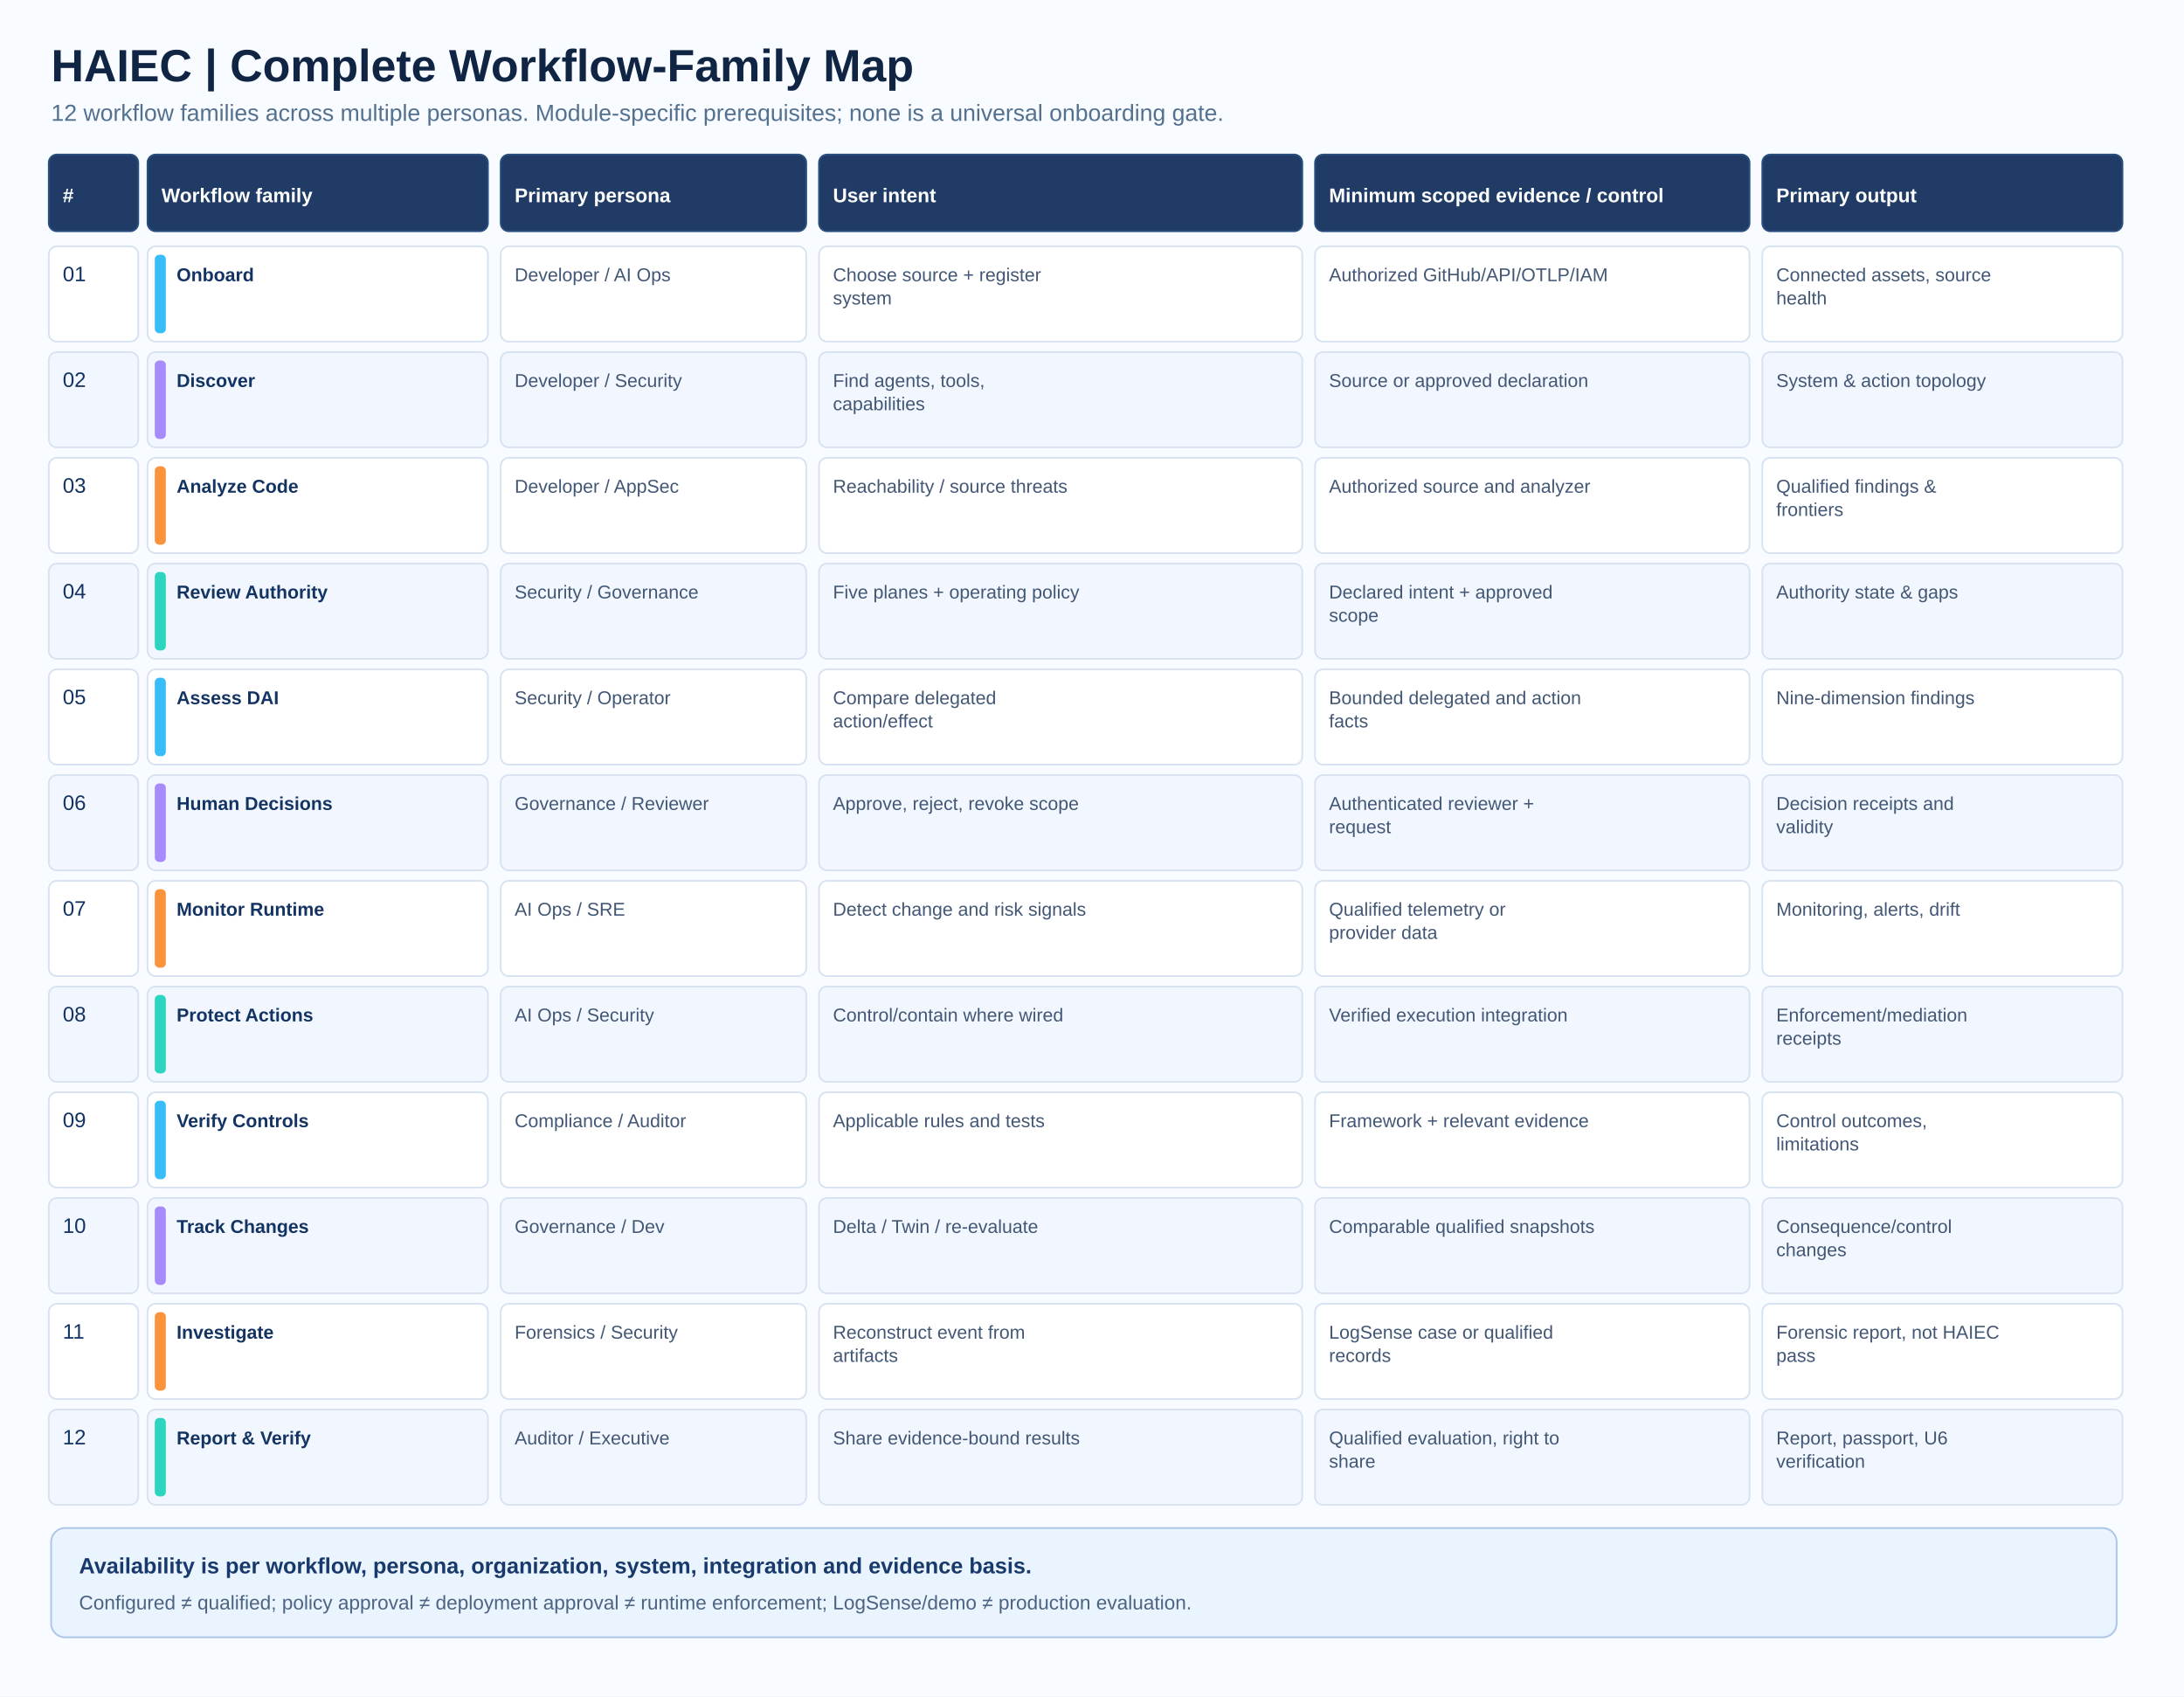
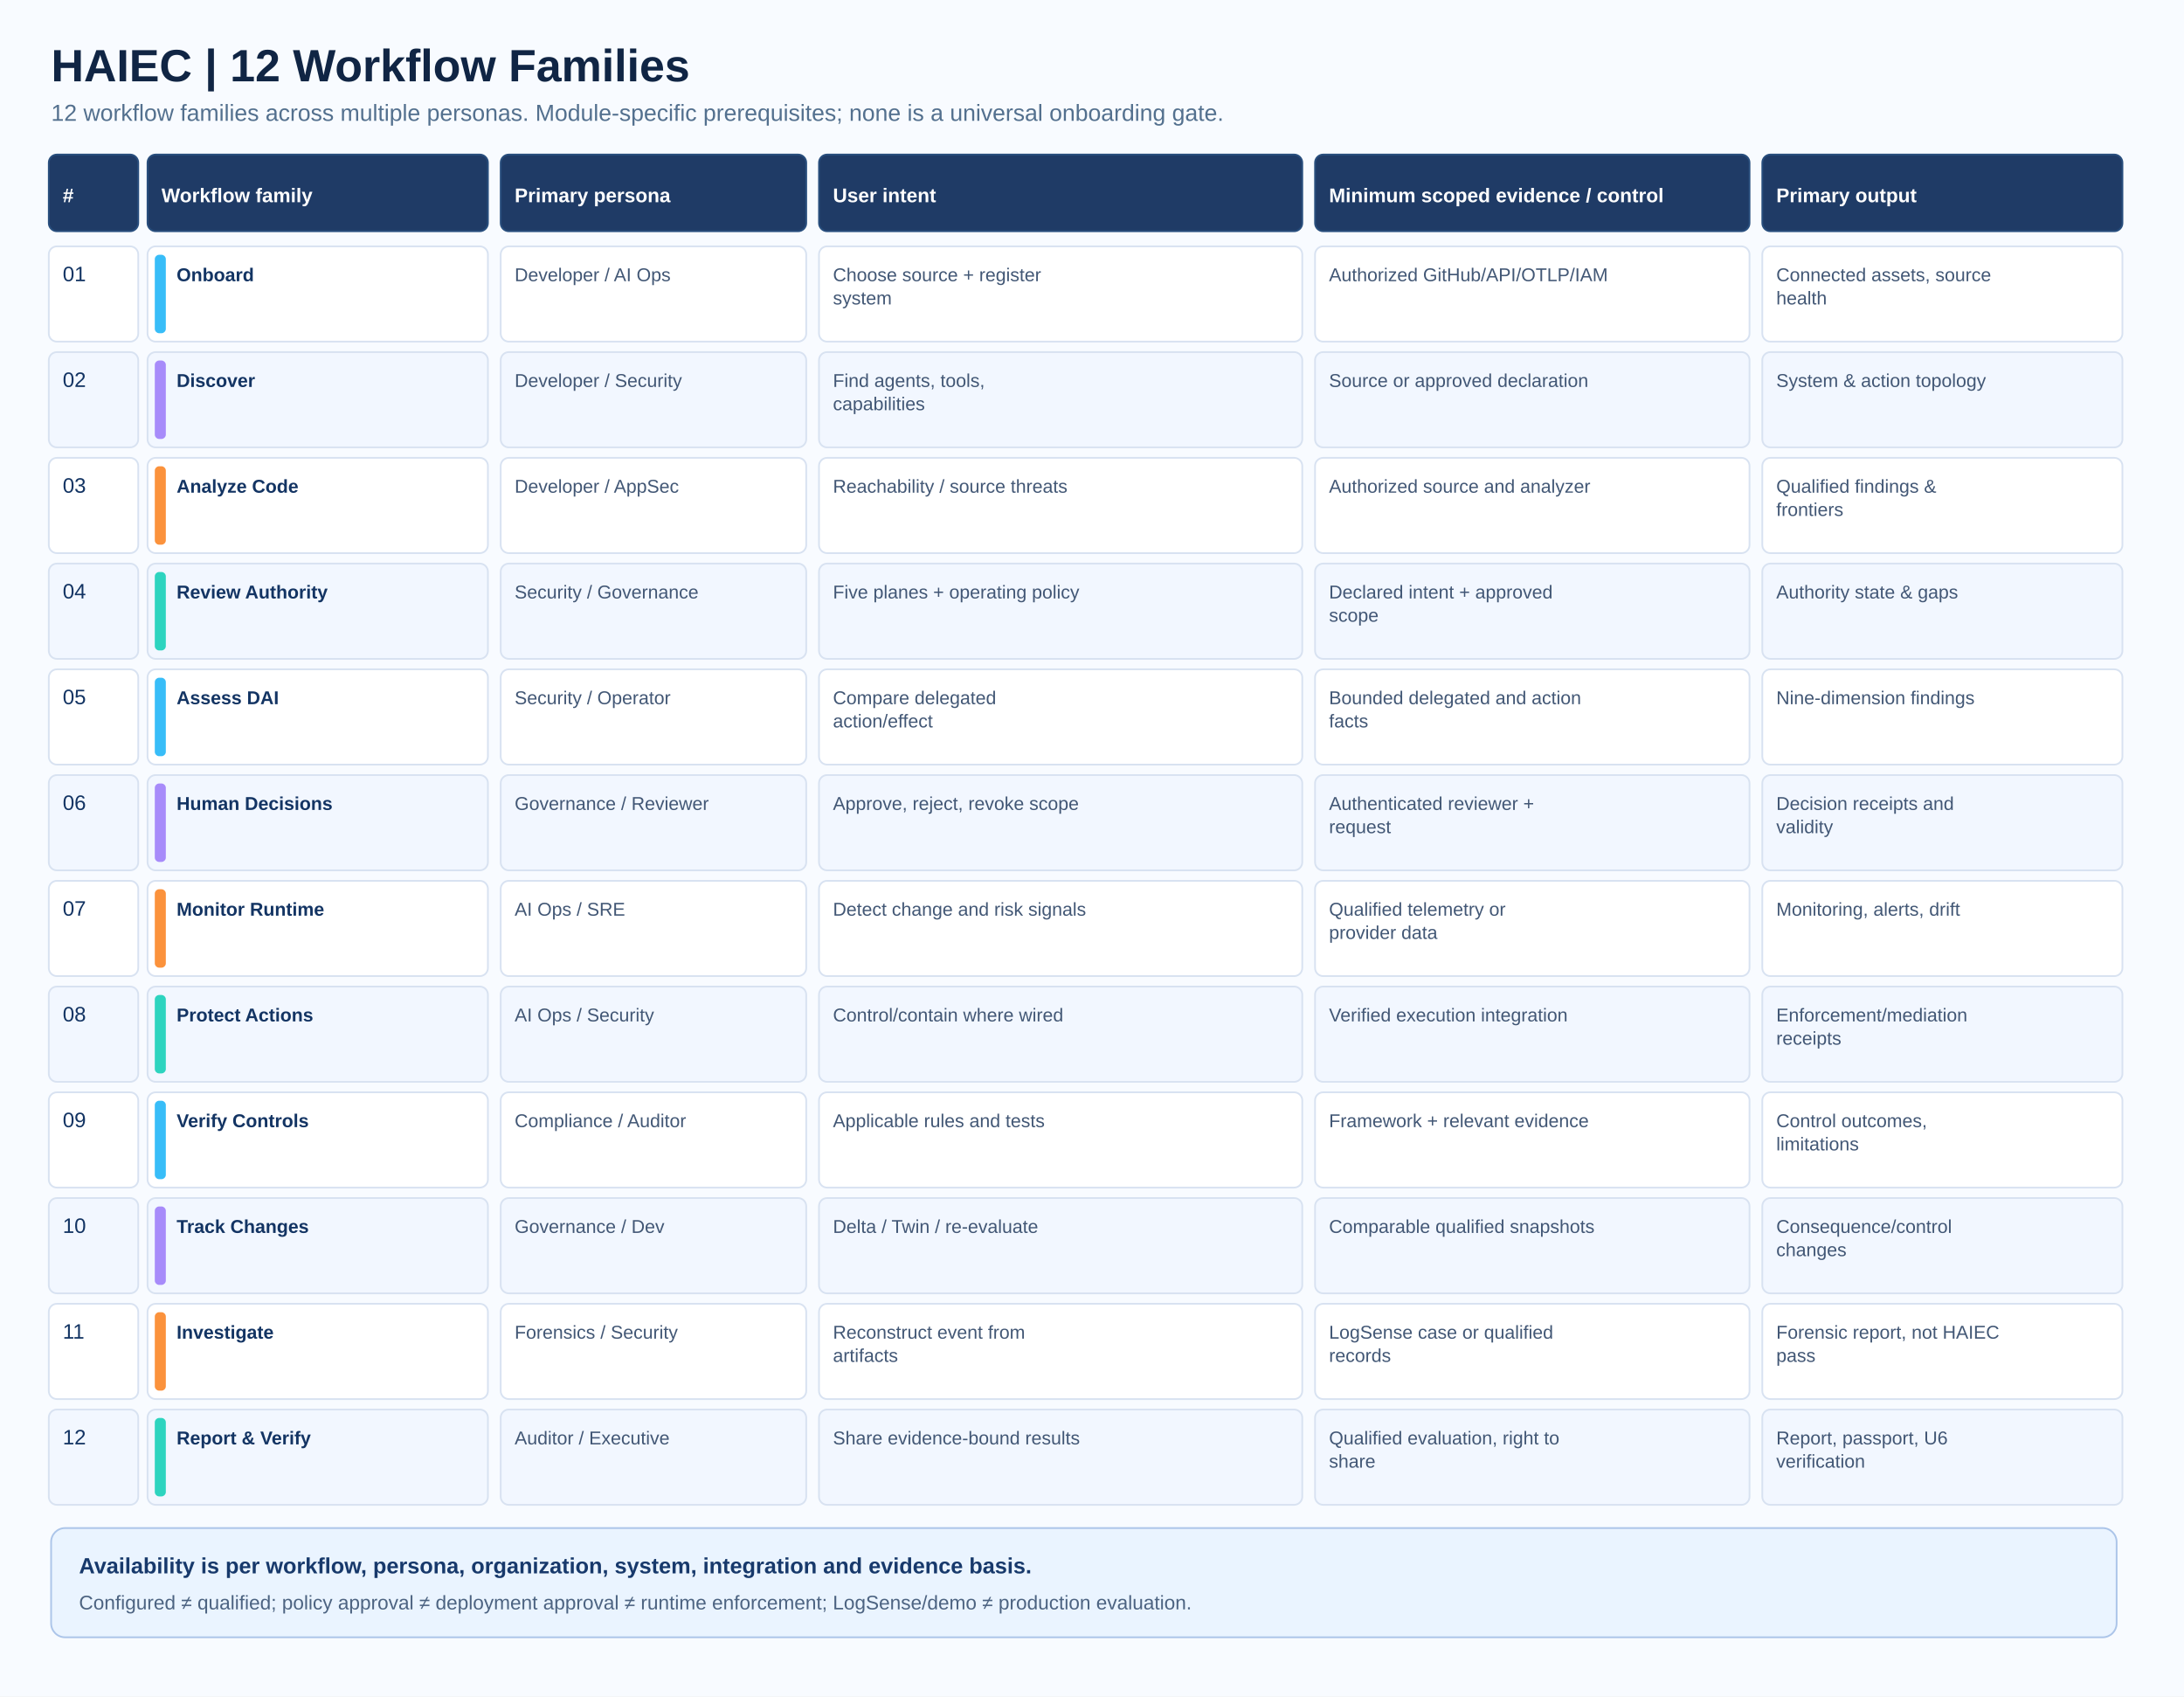
<svg xmlns="http://www.w3.org/2000/svg" viewBox="0 0 1880 1460" role="img" aria-labelledby="title desc">
  <defs>
    <marker id="arrow" markerWidth="9" markerHeight="9" refX="7" refY="4.5" orient="auto">
      <path d="M0 0 L8 4.5 L0 9 Z" fill="#486985" />
    </marker>
  </defs>
  <rect width="1880" height="1460" fill="#f8fbff" />
  <g font-family="Arial, Helvetica, sans-serif">
-     <text x="44" y="70" font-size="39" font-weight="800" fill="#102544" text-anchor="start">HAIEC | Complete Workflow-Family Map</text>
+     <text x="44" y="70" font-size="39" font-weight="800" fill="#102544" text-anchor="start">HAIEC | 12 Workflow Families</text>
    <text x="44" y="104" font-size="20" font-weight="500" fill="#53708e" text-anchor="start">12 workflow families across multiple personas. Module-specific prerequisites; none is a universal onboarding gate.</text>
    <rect x="42" y="133" width="77" height="66" rx="7" fill="#1f3b66" stroke="#284e7d" stroke-width="1.5" />
    <text x="54" y="174" font-size="17" font-weight="700" fill="#fff" text-anchor="start">#</text>
    <rect x="127" y="133" width="293" height="66" rx="7" fill="#1f3b66" stroke="#284e7d" stroke-width="1.5" />
    <text x="139" y="174" font-size="17" font-weight="700" fill="#fff" text-anchor="start">Workflow family</text>
    <rect x="431" y="133" width="263" height="66" rx="7" fill="#1f3b66" stroke="#284e7d" stroke-width="1.5" />
    <text x="443" y="174" font-size="17" font-weight="700" fill="#fff" text-anchor="start">Primary persona</text>
    <rect x="705" y="133" width="416" height="66" rx="7" fill="#1f3b66" stroke="#284e7d" stroke-width="1.5" />
    <text x="717" y="174" font-size="17" font-weight="700" fill="#fff" text-anchor="start">User intent</text>
    <rect x="1132" y="133" width="374" height="66" rx="7" fill="#1f3b66" stroke="#284e7d" stroke-width="1.5" />
    <text x="1144" y="174" font-size="17" font-weight="700" fill="#fff" text-anchor="start">Minimum scoped evidence / control</text>
    <rect x="1517" y="133" width="310" height="66" rx="7" fill="#1f3b66" stroke="#284e7d" stroke-width="1.5" />
    <text x="1529" y="174" font-size="17" font-weight="700" fill="#fff" text-anchor="start">Primary output</text>
    <rect x="42" y="212" width="77" height="82" rx="7" fill="#ffffff" stroke="#d8e2f1" stroke-width="1.5" />
    <text x="54" y="242" font-size="18" font-weight="500" fill="#133463" text-anchor="start">01</text>
    <rect x="127" y="212" width="293" height="82" rx="7" fill="#ffffff" stroke="#d8e2f1" stroke-width="1.5" />
    <rect x="134" y="220" width="8" height="66" rx="3" fill="#38bdf8" stroke="#38bdf8" stroke-width="1.5" />
    <text x="152" y="242" font-size="16" font-weight="700" fill="#133463" text-anchor="start">Onboard</text>
    <rect x="431" y="212" width="263" height="82" rx="7" fill="#ffffff" stroke="#d8e2f1" stroke-width="1.5" />
    <text x="443" y="242" font-size="16" font-weight="500" fill="#425775" text-anchor="start">Developer / AI Ops</text>
    <rect x="705" y="212" width="416" height="82" rx="7" fill="#ffffff" stroke="#d8e2f1" stroke-width="1.5" />
    <text x="717" y="242" font-size="16" font-weight="500" fill="#425775" text-anchor="start">Choose source + register</text>
    <text x="717" y="262" font-size="16" font-weight="500" fill="#425775" text-anchor="start">system</text>
    <rect x="1132" y="212" width="374" height="82" rx="7" fill="#ffffff" stroke="#d8e2f1" stroke-width="1.5" />
    <text x="1144" y="242" font-size="16" font-weight="500" fill="#425775" text-anchor="start">Authorized GitHub/API/OTLP/IAM</text>
    <rect x="1517" y="212" width="310" height="82" rx="7" fill="#ffffff" stroke="#d8e2f1" stroke-width="1.5" />
    <text x="1529" y="242" font-size="16" font-weight="500" fill="#425775" text-anchor="start">Connected assets, source</text>
    <text x="1529" y="262" font-size="16" font-weight="500" fill="#425775" text-anchor="start">health</text>
    <rect x="42" y="303" width="77" height="82" rx="7" fill="#f2f7ff" stroke="#d8e2f1" stroke-width="1.5" />
    <text x="54" y="333" font-size="18" font-weight="500" fill="#133463" text-anchor="start">02</text>
    <rect x="127" y="303" width="293" height="82" rx="7" fill="#f2f7ff" stroke="#d8e2f1" stroke-width="1.5" />
    <rect x="134" y="311" width="8" height="66" rx="3" fill="#a78bfa" stroke="#a78bfa" stroke-width="1.5" />
    <text x="152" y="333" font-size="16" font-weight="700" fill="#133463" text-anchor="start">Discover</text>
    <rect x="431" y="303" width="263" height="82" rx="7" fill="#f2f7ff" stroke="#d8e2f1" stroke-width="1.5" />
    <text x="443" y="333" font-size="16" font-weight="500" fill="#425775" text-anchor="start">Developer / Security</text>
    <rect x="705" y="303" width="416" height="82" rx="7" fill="#f2f7ff" stroke="#d8e2f1" stroke-width="1.5" />
    <text x="717" y="333" font-size="16" font-weight="500" fill="#425775" text-anchor="start">Find agents, tools,</text>
    <text x="717" y="353" font-size="16" font-weight="500" fill="#425775" text-anchor="start">capabilities</text>
    <rect x="1132" y="303" width="374" height="82" rx="7" fill="#f2f7ff" stroke="#d8e2f1" stroke-width="1.5" />
    <text x="1144" y="333" font-size="16" font-weight="500" fill="#425775" text-anchor="start">Source or approved declaration</text>
    <rect x="1517" y="303" width="310" height="82" rx="7" fill="#f2f7ff" stroke="#d8e2f1" stroke-width="1.5" />
    <text x="1529" y="333" font-size="16" font-weight="500" fill="#425775" text-anchor="start">System &amp; action topology</text>
    <rect x="42" y="394" width="77" height="82" rx="7" fill="#ffffff" stroke="#d8e2f1" stroke-width="1.5" />
    <text x="54" y="424" font-size="18" font-weight="500" fill="#133463" text-anchor="start">03</text>
    <rect x="127" y="394" width="293" height="82" rx="7" fill="#ffffff" stroke="#d8e2f1" stroke-width="1.5" />
    <rect x="134" y="402" width="8" height="66" rx="3" fill="#fb923c" stroke="#fb923c" stroke-width="1.5" />
    <text x="152" y="424" font-size="16" font-weight="700" fill="#133463" text-anchor="start">Analyze Code</text>
    <rect x="431" y="394" width="263" height="82" rx="7" fill="#ffffff" stroke="#d8e2f1" stroke-width="1.5" />
    <text x="443" y="424" font-size="16" font-weight="500" fill="#425775" text-anchor="start">Developer / AppSec</text>
    <rect x="705" y="394" width="416" height="82" rx="7" fill="#ffffff" stroke="#d8e2f1" stroke-width="1.5" />
    <text x="717" y="424" font-size="16" font-weight="500" fill="#425775" text-anchor="start">Reachability / source threats</text>
    <rect x="1132" y="394" width="374" height="82" rx="7" fill="#ffffff" stroke="#d8e2f1" stroke-width="1.5" />
    <text x="1144" y="424" font-size="16" font-weight="500" fill="#425775" text-anchor="start">Authorized source and analyzer</text>
    <rect x="1517" y="394" width="310" height="82" rx="7" fill="#ffffff" stroke="#d8e2f1" stroke-width="1.5" />
    <text x="1529" y="424" font-size="16" font-weight="500" fill="#425775" text-anchor="start">Qualified findings &amp;</text>
    <text x="1529" y="444" font-size="16" font-weight="500" fill="#425775" text-anchor="start">frontiers</text>
    <rect x="42" y="485" width="77" height="82" rx="7" fill="#f2f7ff" stroke="#d8e2f1" stroke-width="1.5" />
    <text x="54" y="515" font-size="18" font-weight="500" fill="#133463" text-anchor="start">04</text>
    <rect x="127" y="485" width="293" height="82" rx="7" fill="#f2f7ff" stroke="#d8e2f1" stroke-width="1.5" />
    <rect x="134" y="493" width="8" height="66" rx="3" fill="#2dd4bf" stroke="#2dd4bf" stroke-width="1.5" />
    <text x="152" y="515" font-size="16" font-weight="700" fill="#133463" text-anchor="start">Review Authority</text>
    <rect x="431" y="485" width="263" height="82" rx="7" fill="#f2f7ff" stroke="#d8e2f1" stroke-width="1.5" />
    <text x="443" y="515" font-size="16" font-weight="500" fill="#425775" text-anchor="start">Security / Governance</text>
    <rect x="705" y="485" width="416" height="82" rx="7" fill="#f2f7ff" stroke="#d8e2f1" stroke-width="1.5" />
    <text x="717" y="515" font-size="16" font-weight="500" fill="#425775" text-anchor="start">Five planes + operating policy</text>
    <rect x="1132" y="485" width="374" height="82" rx="7" fill="#f2f7ff" stroke="#d8e2f1" stroke-width="1.5" />
    <text x="1144" y="515" font-size="16" font-weight="500" fill="#425775" text-anchor="start">Declared intent + approved</text>
    <text x="1144" y="535" font-size="16" font-weight="500" fill="#425775" text-anchor="start">scope</text>
    <rect x="1517" y="485" width="310" height="82" rx="7" fill="#f2f7ff" stroke="#d8e2f1" stroke-width="1.5" />
    <text x="1529" y="515" font-size="16" font-weight="500" fill="#425775" text-anchor="start">Authority state &amp; gaps</text>
    <rect x="42" y="576" width="77" height="82" rx="7" fill="#ffffff" stroke="#d8e2f1" stroke-width="1.5" />
    <text x="54" y="606" font-size="18" font-weight="500" fill="#133463" text-anchor="start">05</text>
    <rect x="127" y="576" width="293" height="82" rx="7" fill="#ffffff" stroke="#d8e2f1" stroke-width="1.5" />
    <rect x="134" y="584" width="8" height="66" rx="3" fill="#38bdf8" stroke="#38bdf8" stroke-width="1.5" />
    <text x="152" y="606" font-size="16" font-weight="700" fill="#133463" text-anchor="start">Assess DAI</text>
    <rect x="431" y="576" width="263" height="82" rx="7" fill="#ffffff" stroke="#d8e2f1" stroke-width="1.5" />
    <text x="443" y="606" font-size="16" font-weight="500" fill="#425775" text-anchor="start">Security / Operator</text>
    <rect x="705" y="576" width="416" height="82" rx="7" fill="#ffffff" stroke="#d8e2f1" stroke-width="1.5" />
    <text x="717" y="606" font-size="16" font-weight="500" fill="#425775" text-anchor="start">Compare delegated</text>
    <text x="717" y="626" font-size="16" font-weight="500" fill="#425775" text-anchor="start">action/effect</text>
    <rect x="1132" y="576" width="374" height="82" rx="7" fill="#ffffff" stroke="#d8e2f1" stroke-width="1.5" />
    <text x="1144" y="606" font-size="16" font-weight="500" fill="#425775" text-anchor="start">Bounded delegated and action</text>
    <text x="1144" y="626" font-size="16" font-weight="500" fill="#425775" text-anchor="start">facts</text>
    <rect x="1517" y="576" width="310" height="82" rx="7" fill="#ffffff" stroke="#d8e2f1" stroke-width="1.5" />
    <text x="1529" y="606" font-size="16" font-weight="500" fill="#425775" text-anchor="start">Nine-dimension findings</text>
    <rect x="42" y="667" width="77" height="82" rx="7" fill="#f2f7ff" stroke="#d8e2f1" stroke-width="1.5" />
    <text x="54" y="697" font-size="18" font-weight="500" fill="#133463" text-anchor="start">06</text>
    <rect x="127" y="667" width="293" height="82" rx="7" fill="#f2f7ff" stroke="#d8e2f1" stroke-width="1.5" />
    <rect x="134" y="675" width="8" height="66" rx="3" fill="#a78bfa" stroke="#a78bfa" stroke-width="1.5" />
    <text x="152" y="697" font-size="16" font-weight="700" fill="#133463" text-anchor="start">Human Decisions</text>
    <rect x="431" y="667" width="263" height="82" rx="7" fill="#f2f7ff" stroke="#d8e2f1" stroke-width="1.5" />
    <text x="443" y="697" font-size="16" font-weight="500" fill="#425775" text-anchor="start">Governance / Reviewer</text>
    <rect x="705" y="667" width="416" height="82" rx="7" fill="#f2f7ff" stroke="#d8e2f1" stroke-width="1.5" />
    <text x="717" y="697" font-size="16" font-weight="500" fill="#425775" text-anchor="start">Approve, reject, revoke scope</text>
    <rect x="1132" y="667" width="374" height="82" rx="7" fill="#f2f7ff" stroke="#d8e2f1" stroke-width="1.5" />
    <text x="1144" y="697" font-size="16" font-weight="500" fill="#425775" text-anchor="start">Authenticated reviewer +</text>
    <text x="1144" y="717" font-size="16" font-weight="500" fill="#425775" text-anchor="start">request</text>
    <rect x="1517" y="667" width="310" height="82" rx="7" fill="#f2f7ff" stroke="#d8e2f1" stroke-width="1.5" />
    <text x="1529" y="697" font-size="16" font-weight="500" fill="#425775" text-anchor="start">Decision receipts and</text>
    <text x="1529" y="717" font-size="16" font-weight="500" fill="#425775" text-anchor="start">validity</text>
    <rect x="42" y="758" width="77" height="82" rx="7" fill="#ffffff" stroke="#d8e2f1" stroke-width="1.5" />
    <text x="54" y="788" font-size="18" font-weight="500" fill="#133463" text-anchor="start">07</text>
    <rect x="127" y="758" width="293" height="82" rx="7" fill="#ffffff" stroke="#d8e2f1" stroke-width="1.5" />
    <rect x="134" y="766" width="8" height="66" rx="3" fill="#fb923c" stroke="#fb923c" stroke-width="1.5" />
    <text x="152" y="788" font-size="16" font-weight="700" fill="#133463" text-anchor="start">Monitor Runtime</text>
    <rect x="431" y="758" width="263" height="82" rx="7" fill="#ffffff" stroke="#d8e2f1" stroke-width="1.5" />
    <text x="443" y="788" font-size="16" font-weight="500" fill="#425775" text-anchor="start">AI Ops / SRE</text>
    <rect x="705" y="758" width="416" height="82" rx="7" fill="#ffffff" stroke="#d8e2f1" stroke-width="1.5" />
    <text x="717" y="788" font-size="16" font-weight="500" fill="#425775" text-anchor="start">Detect change and risk signals</text>
    <rect x="1132" y="758" width="374" height="82" rx="7" fill="#ffffff" stroke="#d8e2f1" stroke-width="1.5" />
    <text x="1144" y="788" font-size="16" font-weight="500" fill="#425775" text-anchor="start">Qualified telemetry or</text>
    <text x="1144" y="808" font-size="16" font-weight="500" fill="#425775" text-anchor="start">provider data</text>
    <rect x="1517" y="758" width="310" height="82" rx="7" fill="#ffffff" stroke="#d8e2f1" stroke-width="1.5" />
    <text x="1529" y="788" font-size="16" font-weight="500" fill="#425775" text-anchor="start">Monitoring, alerts, drift</text>
    <rect x="42" y="849" width="77" height="82" rx="7" fill="#f2f7ff" stroke="#d8e2f1" stroke-width="1.5" />
    <text x="54" y="879" font-size="18" font-weight="500" fill="#133463" text-anchor="start">08</text>
    <rect x="127" y="849" width="293" height="82" rx="7" fill="#f2f7ff" stroke="#d8e2f1" stroke-width="1.5" />
    <rect x="134" y="857" width="8" height="66" rx="3" fill="#2dd4bf" stroke="#2dd4bf" stroke-width="1.5" />
    <text x="152" y="879" font-size="16" font-weight="700" fill="#133463" text-anchor="start">Protect Actions</text>
    <rect x="431" y="849" width="263" height="82" rx="7" fill="#f2f7ff" stroke="#d8e2f1" stroke-width="1.5" />
    <text x="443" y="879" font-size="16" font-weight="500" fill="#425775" text-anchor="start">AI Ops / Security</text>
    <rect x="705" y="849" width="416" height="82" rx="7" fill="#f2f7ff" stroke="#d8e2f1" stroke-width="1.5" />
    <text x="717" y="879" font-size="16" font-weight="500" fill="#425775" text-anchor="start">Control/contain where wired</text>
    <rect x="1132" y="849" width="374" height="82" rx="7" fill="#f2f7ff" stroke="#d8e2f1" stroke-width="1.5" />
    <text x="1144" y="879" font-size="16" font-weight="500" fill="#425775" text-anchor="start">Verified execution integration</text>
    <rect x="1517" y="849" width="310" height="82" rx="7" fill="#f2f7ff" stroke="#d8e2f1" stroke-width="1.5" />
    <text x="1529" y="879" font-size="16" font-weight="500" fill="#425775" text-anchor="start">Enforcement/mediation</text>
    <text x="1529" y="899" font-size="16" font-weight="500" fill="#425775" text-anchor="start">receipts</text>
    <rect x="42" y="940" width="77" height="82" rx="7" fill="#ffffff" stroke="#d8e2f1" stroke-width="1.5" />
    <text x="54" y="970" font-size="18" font-weight="500" fill="#133463" text-anchor="start">09</text>
    <rect x="127" y="940" width="293" height="82" rx="7" fill="#ffffff" stroke="#d8e2f1" stroke-width="1.5" />
    <rect x="134" y="948" width="8" height="66" rx="3" fill="#38bdf8" stroke="#38bdf8" stroke-width="1.5" />
    <text x="152" y="970" font-size="16" font-weight="700" fill="#133463" text-anchor="start">Verify Controls</text>
    <rect x="431" y="940" width="263" height="82" rx="7" fill="#ffffff" stroke="#d8e2f1" stroke-width="1.5" />
    <text x="443" y="970" font-size="16" font-weight="500" fill="#425775" text-anchor="start">Compliance / Auditor</text>
    <rect x="705" y="940" width="416" height="82" rx="7" fill="#ffffff" stroke="#d8e2f1" stroke-width="1.5" />
    <text x="717" y="970" font-size="16" font-weight="500" fill="#425775" text-anchor="start">Applicable rules and tests</text>
    <rect x="1132" y="940" width="374" height="82" rx="7" fill="#ffffff" stroke="#d8e2f1" stroke-width="1.5" />
    <text x="1144" y="970" font-size="16" font-weight="500" fill="#425775" text-anchor="start">Framework + relevant evidence</text>
    <rect x="1517" y="940" width="310" height="82" rx="7" fill="#ffffff" stroke="#d8e2f1" stroke-width="1.5" />
    <text x="1529" y="970" font-size="16" font-weight="500" fill="#425775" text-anchor="start">Control outcomes,</text>
    <text x="1529" y="990" font-size="16" font-weight="500" fill="#425775" text-anchor="start">limitations</text>
    <rect x="42" y="1031" width="77" height="82" rx="7" fill="#f2f7ff" stroke="#d8e2f1" stroke-width="1.5" />
    <text x="54" y="1061" font-size="18" font-weight="500" fill="#133463" text-anchor="start">10</text>
    <rect x="127" y="1031" width="293" height="82" rx="7" fill="#f2f7ff" stroke="#d8e2f1" stroke-width="1.5" />
    <rect x="134" y="1039" width="8" height="66" rx="3" fill="#a78bfa" stroke="#a78bfa" stroke-width="1.5" />
    <text x="152" y="1061" font-size="16" font-weight="700" fill="#133463" text-anchor="start">Track Changes</text>
    <rect x="431" y="1031" width="263" height="82" rx="7" fill="#f2f7ff" stroke="#d8e2f1" stroke-width="1.5" />
    <text x="443" y="1061" font-size="16" font-weight="500" fill="#425775" text-anchor="start">Governance / Dev</text>
    <rect x="705" y="1031" width="416" height="82" rx="7" fill="#f2f7ff" stroke="#d8e2f1" stroke-width="1.5" />
    <text x="717" y="1061" font-size="16" font-weight="500" fill="#425775" text-anchor="start">Delta / Twin / re-evaluate</text>
    <rect x="1132" y="1031" width="374" height="82" rx="7" fill="#f2f7ff" stroke="#d8e2f1" stroke-width="1.5" />
    <text x="1144" y="1061" font-size="16" font-weight="500" fill="#425775" text-anchor="start">Comparable qualified snapshots</text>
    <rect x="1517" y="1031" width="310" height="82" rx="7" fill="#f2f7ff" stroke="#d8e2f1" stroke-width="1.5" />
    <text x="1529" y="1061" font-size="16" font-weight="500" fill="#425775" text-anchor="start">Consequence/control</text>
    <text x="1529" y="1081" font-size="16" font-weight="500" fill="#425775" text-anchor="start">changes</text>
    <rect x="42" y="1122" width="77" height="82" rx="7" fill="#ffffff" stroke="#d8e2f1" stroke-width="1.5" />
    <text x="54" y="1152" font-size="18" font-weight="500" fill="#133463" text-anchor="start">11</text>
    <rect x="127" y="1122" width="293" height="82" rx="7" fill="#ffffff" stroke="#d8e2f1" stroke-width="1.5" />
    <rect x="134" y="1130" width="8" height="66" rx="3" fill="#fb923c" stroke="#fb923c" stroke-width="1.5" />
    <text x="152" y="1152" font-size="16" font-weight="700" fill="#133463" text-anchor="start">Investigate</text>
    <rect x="431" y="1122" width="263" height="82" rx="7" fill="#ffffff" stroke="#d8e2f1" stroke-width="1.5" />
    <text x="443" y="1152" font-size="16" font-weight="500" fill="#425775" text-anchor="start">Forensics / Security</text>
    <rect x="705" y="1122" width="416" height="82" rx="7" fill="#ffffff" stroke="#d8e2f1" stroke-width="1.5" />
    <text x="717" y="1152" font-size="16" font-weight="500" fill="#425775" text-anchor="start">Reconstruct event from</text>
    <text x="717" y="1172" font-size="16" font-weight="500" fill="#425775" text-anchor="start">artifacts</text>
    <rect x="1132" y="1122" width="374" height="82" rx="7" fill="#ffffff" stroke="#d8e2f1" stroke-width="1.5" />
    <text x="1144" y="1152" font-size="16" font-weight="500" fill="#425775" text-anchor="start">LogSense case or qualified</text>
    <text x="1144" y="1172" font-size="16" font-weight="500" fill="#425775" text-anchor="start">records</text>
    <rect x="1517" y="1122" width="310" height="82" rx="7" fill="#ffffff" stroke="#d8e2f1" stroke-width="1.5" />
    <text x="1529" y="1152" font-size="16" font-weight="500" fill="#425775" text-anchor="start">Forensic report, not HAIEC</text>
    <text x="1529" y="1172" font-size="16" font-weight="500" fill="#425775" text-anchor="start">pass</text>
    <rect x="42" y="1213" width="77" height="82" rx="7" fill="#f2f7ff" stroke="#d8e2f1" stroke-width="1.5" />
    <text x="54" y="1243" font-size="18" font-weight="500" fill="#133463" text-anchor="start">12</text>
    <rect x="127" y="1213" width="293" height="82" rx="7" fill="#f2f7ff" stroke="#d8e2f1" stroke-width="1.5" />
    <rect x="134" y="1221" width="8" height="66" rx="3" fill="#2dd4bf" stroke="#2dd4bf" stroke-width="1.5" />
    <text x="152" y="1243" font-size="16" font-weight="700" fill="#133463" text-anchor="start">Report &amp; Verify</text>
    <rect x="431" y="1213" width="263" height="82" rx="7" fill="#f2f7ff" stroke="#d8e2f1" stroke-width="1.5" />
    <text x="443" y="1243" font-size="16" font-weight="500" fill="#425775" text-anchor="start">Auditor / Executive</text>
    <rect x="705" y="1213" width="416" height="82" rx="7" fill="#f2f7ff" stroke="#d8e2f1" stroke-width="1.5" />
    <text x="717" y="1243" font-size="16" font-weight="500" fill="#425775" text-anchor="start">Share evidence-bound results</text>
    <rect x="1132" y="1213" width="374" height="82" rx="7" fill="#f2f7ff" stroke="#d8e2f1" stroke-width="1.5" />
    <text x="1144" y="1243" font-size="16" font-weight="500" fill="#425775" text-anchor="start">Qualified evaluation, right to</text>
    <text x="1144" y="1263" font-size="16" font-weight="500" fill="#425775" text-anchor="start">share</text>
    <rect x="1517" y="1213" width="310" height="82" rx="7" fill="#f2f7ff" stroke="#d8e2f1" stroke-width="1.5" />
    <text x="1529" y="1243" font-size="16" font-weight="500" fill="#425775" text-anchor="start">Report, passport, U6</text>
    <text x="1529" y="1263" font-size="16" font-weight="500" fill="#425775" text-anchor="start">verification</text>
    <rect x="44" y="1315" width="1778" height="94" rx="12" fill="#eaf4ff" stroke="#acc5e9" stroke-width="1.5" />
    <text x="68" y="1354" font-size="19" font-weight="700" fill="#17396b" text-anchor="start">Availability is per workflow, persona, organization, system, integration and evidence basis.</text>
    <text x="68" y="1385" font-size="17" font-weight="500" fill="#4c6381" text-anchor="start">Configured ≠ qualified; policy approval ≠ deployment approval ≠ runtime enforcement; LogSense/demo ≠ production evaluation.</text>
  </g>
</svg>
